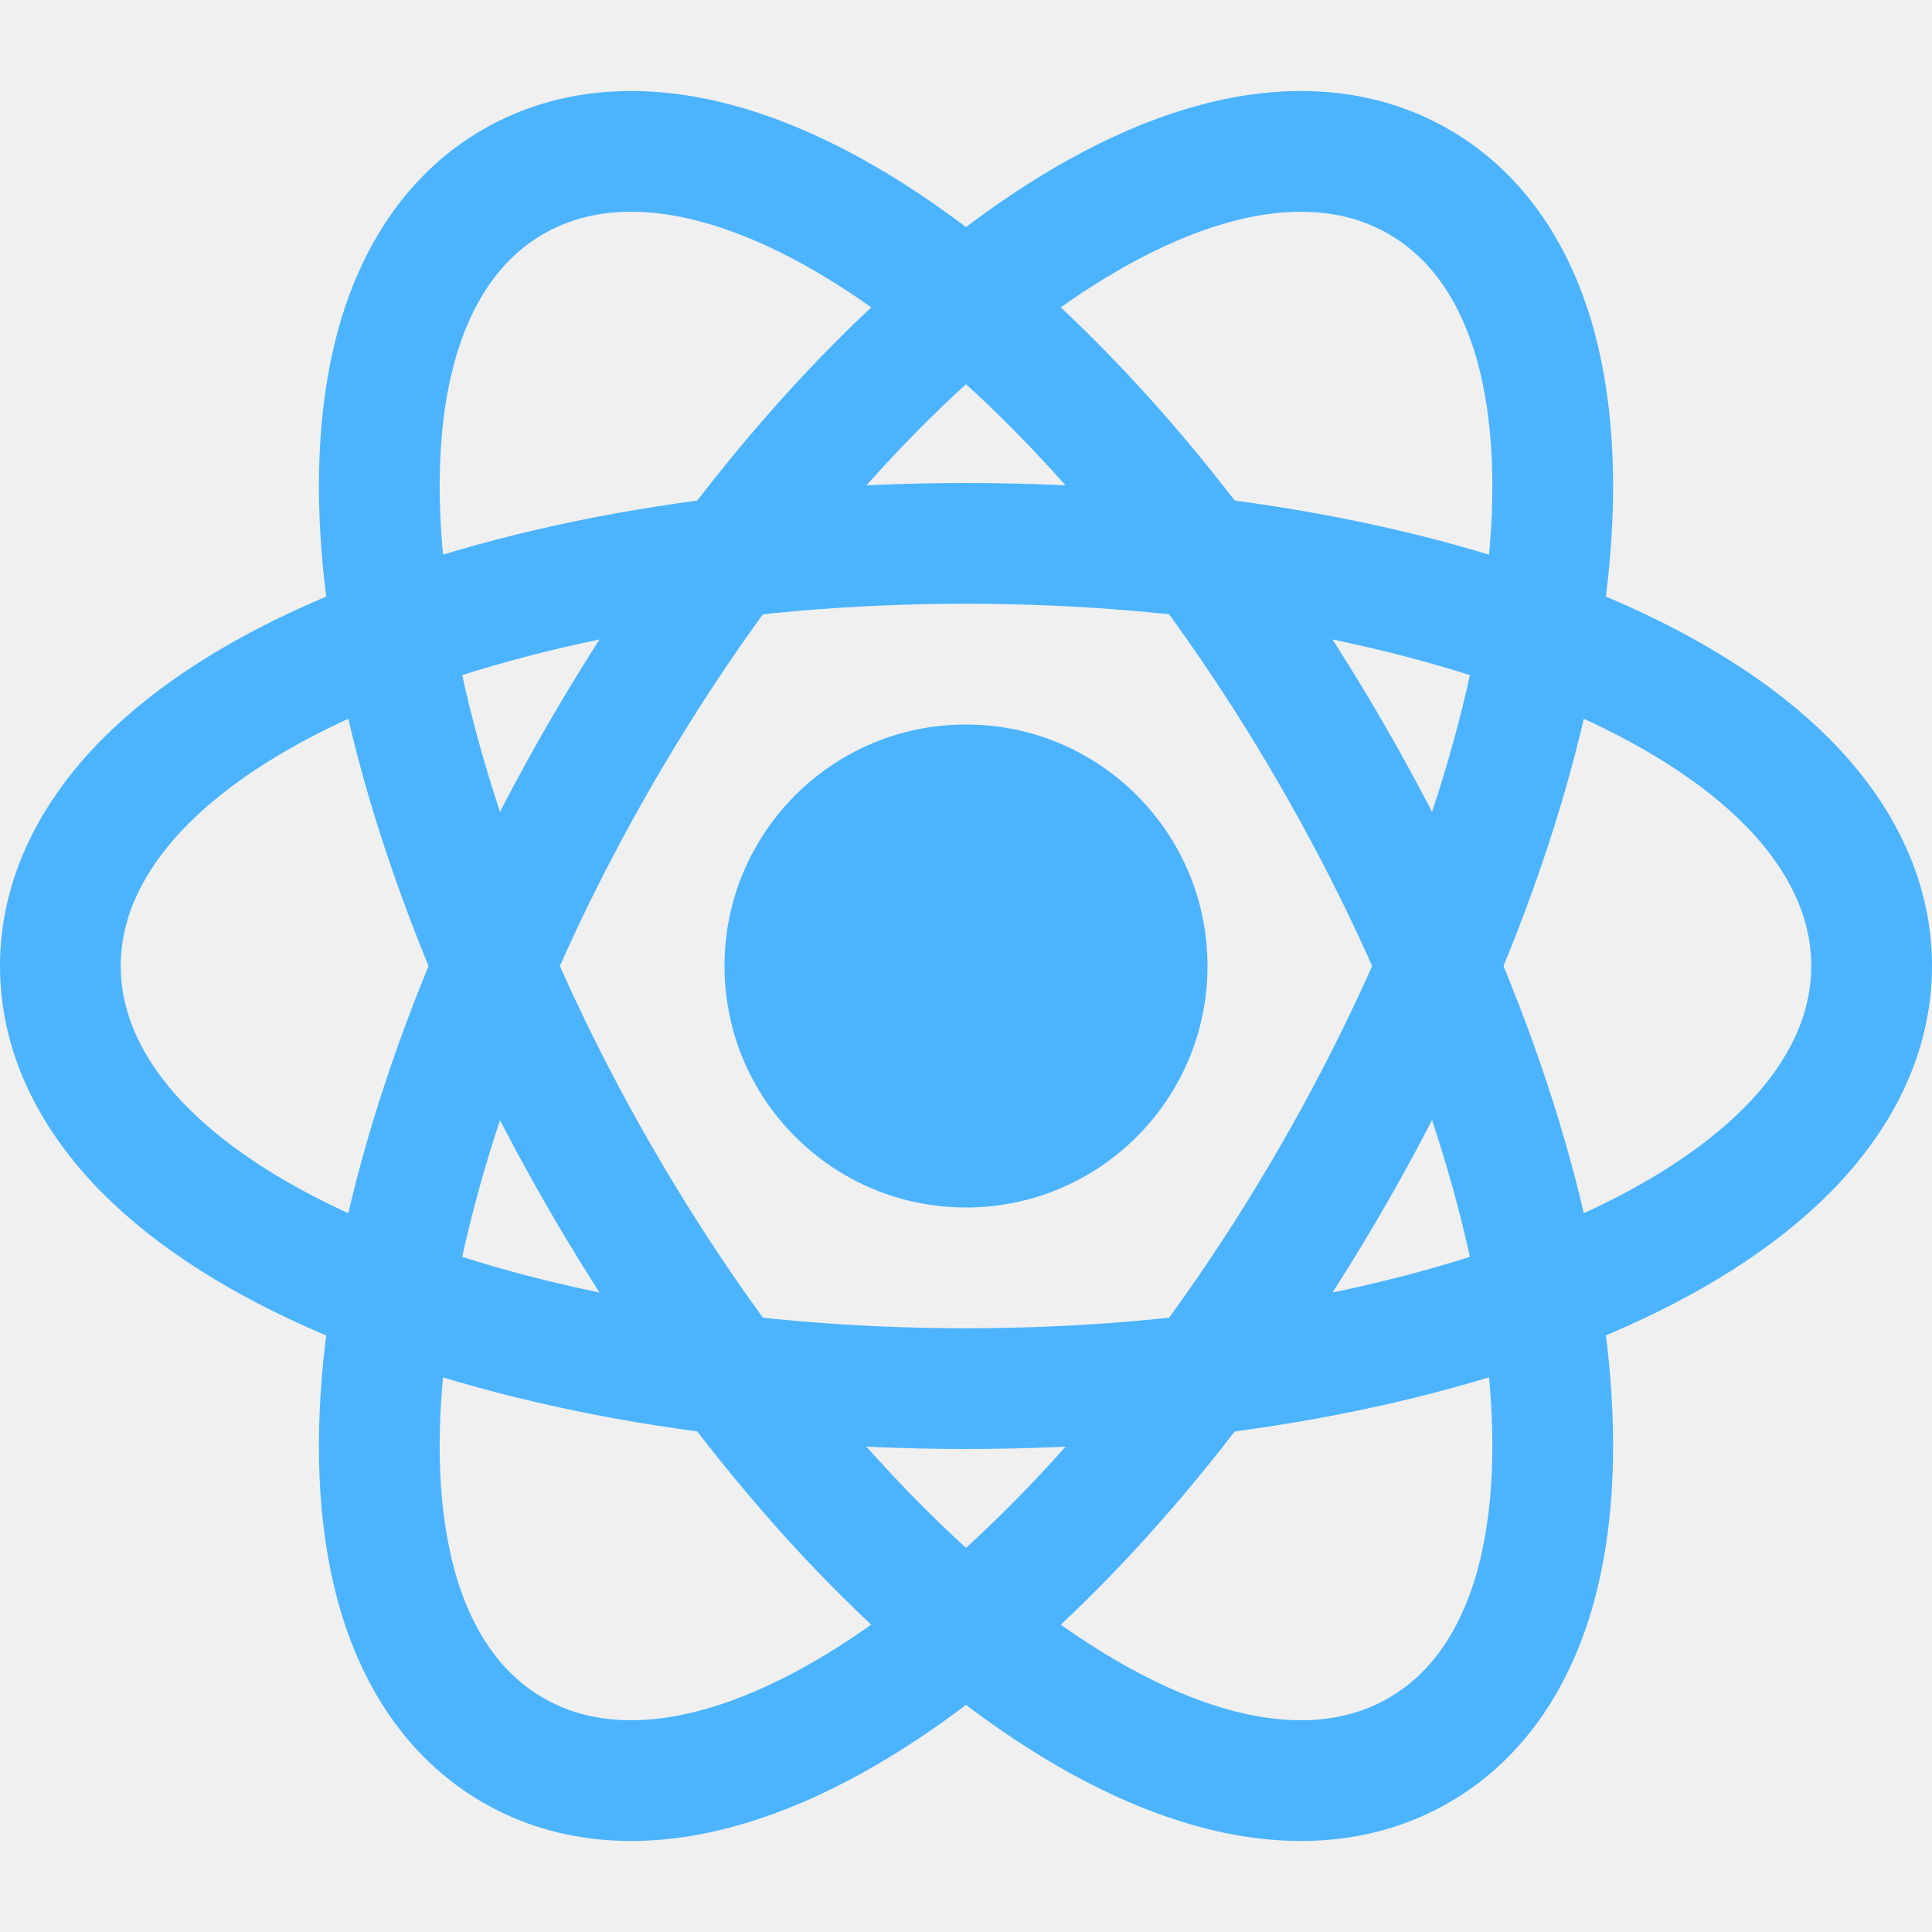
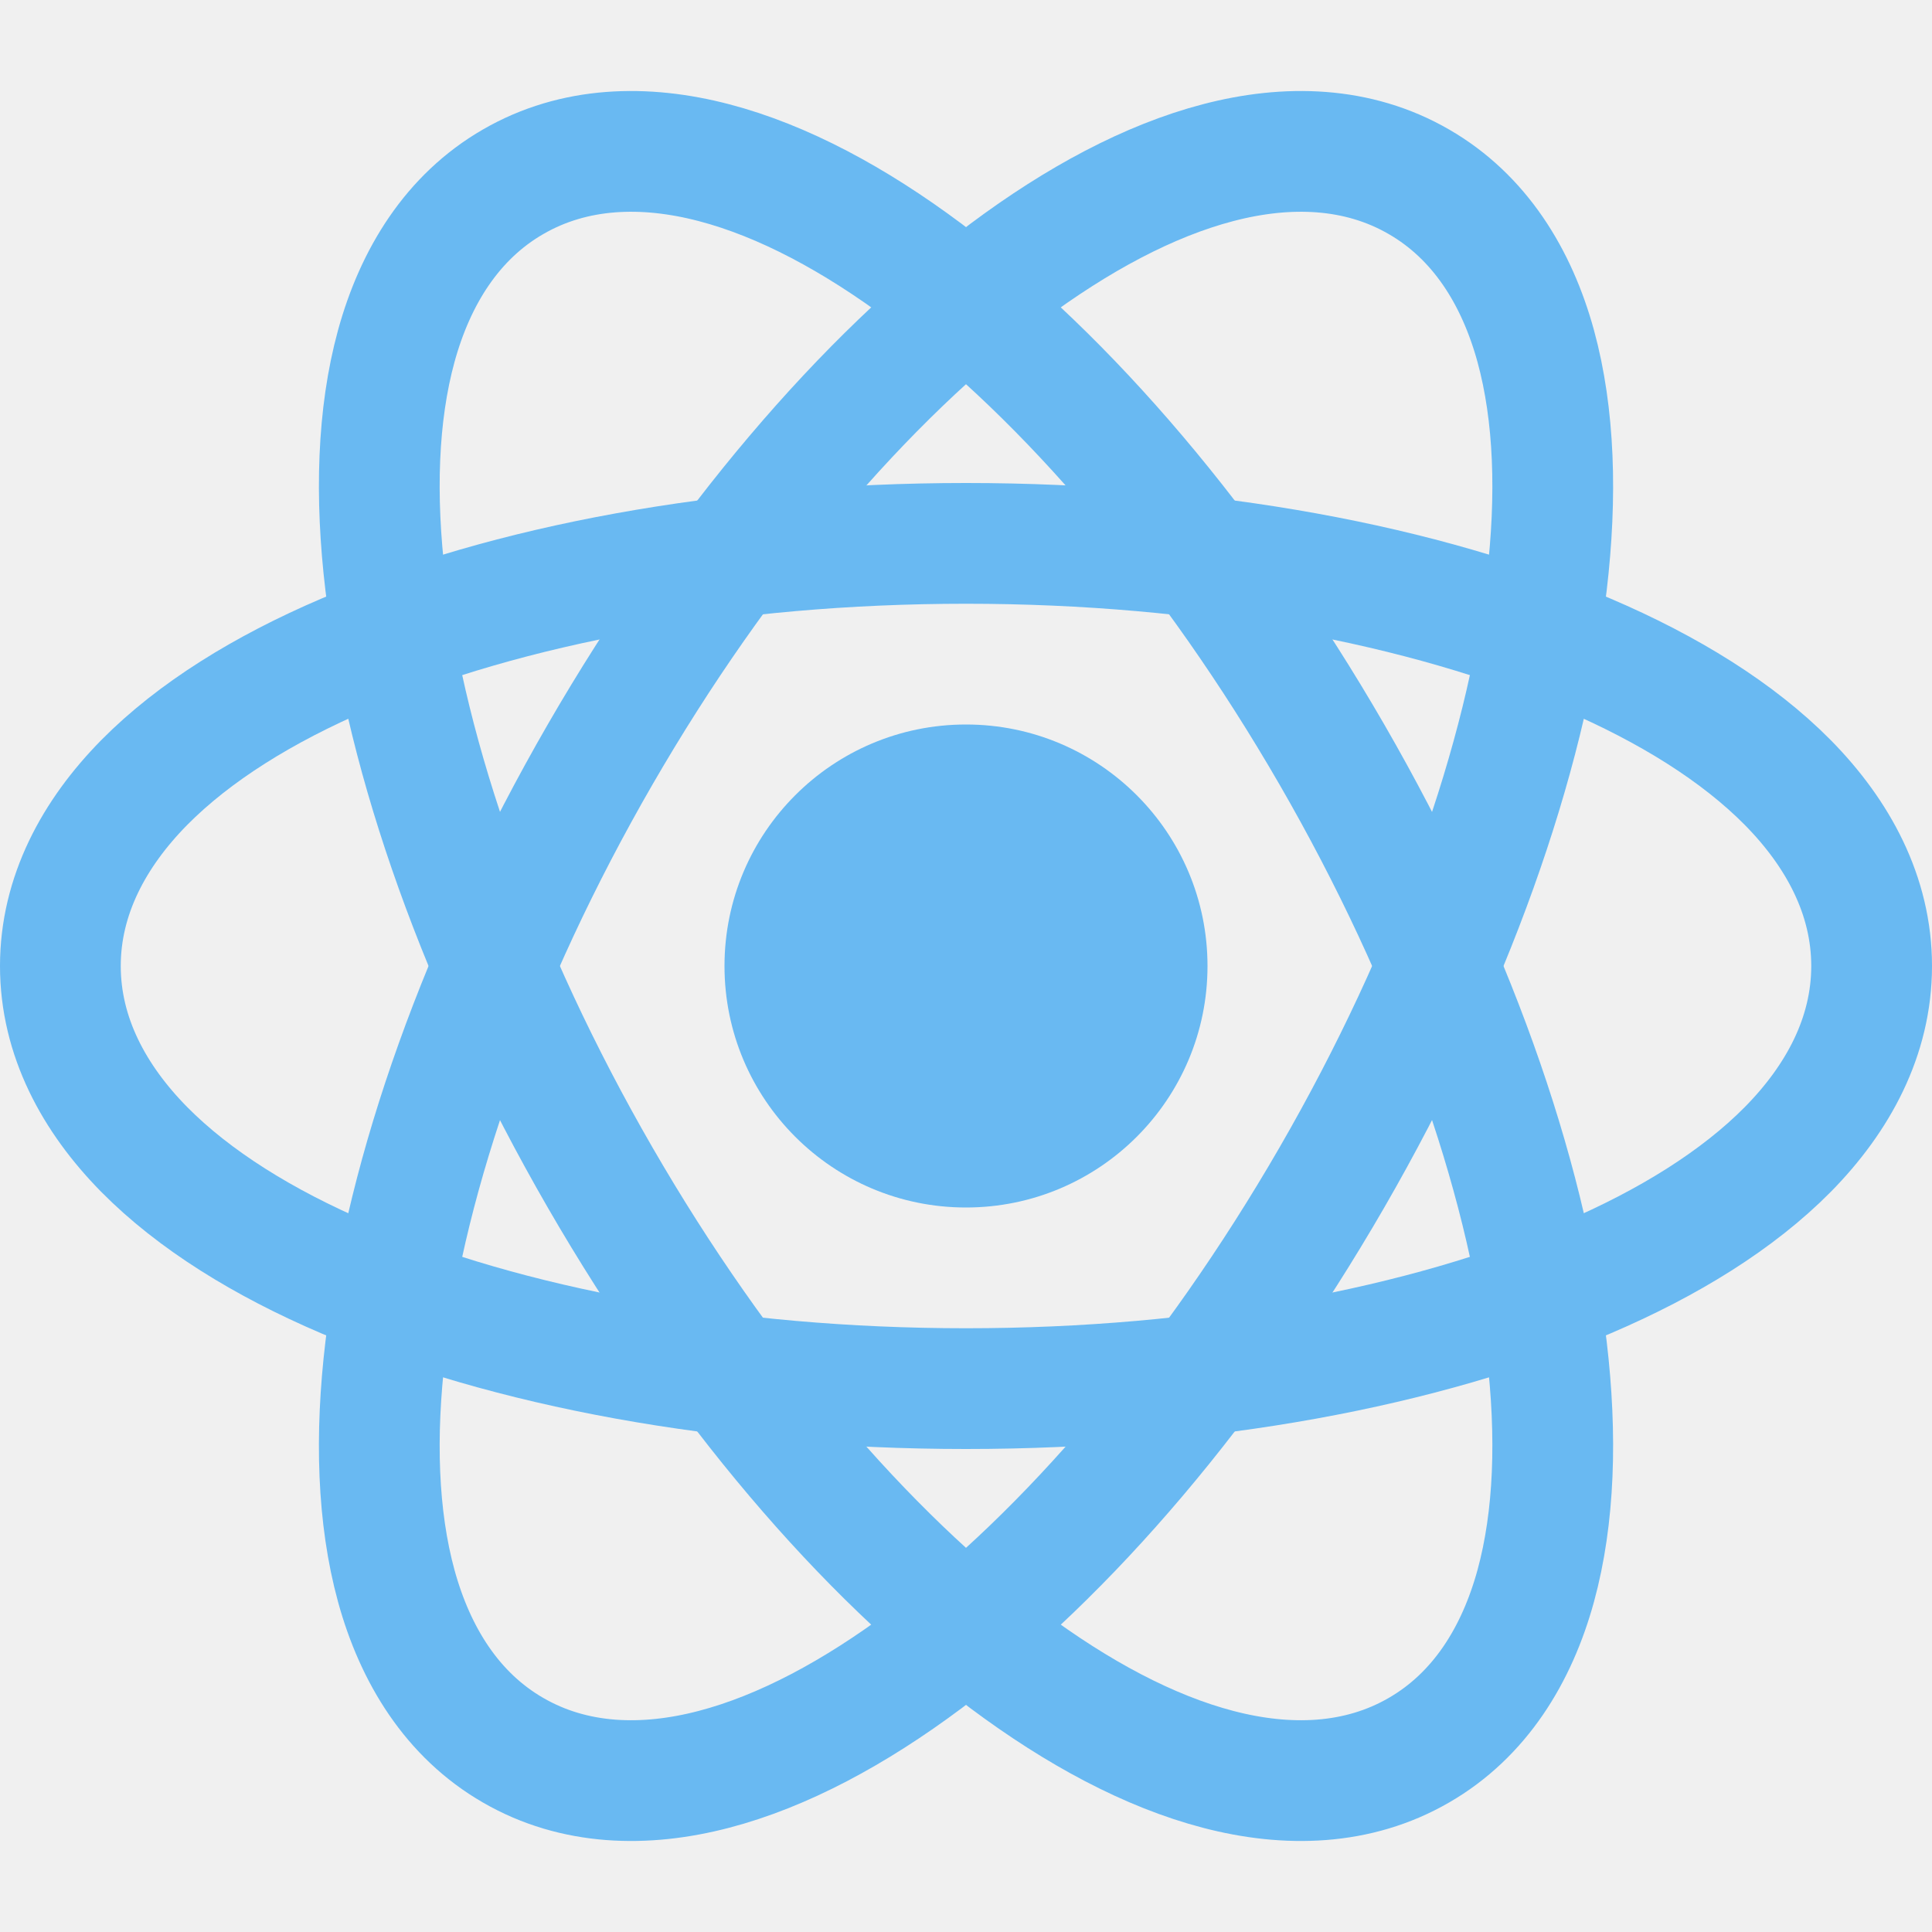
<svg xmlns="http://www.w3.org/2000/svg" width="16" height="16" viewBox="0 0 16 16" fill="none">
  <g clip-path="url(#clip0_151_256)">
-     <path d="M8 4.5C9.984 4.5 11.804 4.844 13.146 5.419C13.817 5.706 14.392 6.062 14.806 6.481C15.222 6.903 15.5 7.417 15.5 8C15.5 8.583 15.222 9.097 14.806 9.519C14.392 9.938 13.817 10.294 13.146 10.581C11.804 11.156 9.984 11.5 8 11.5C6.016 11.5 4.196 11.156 2.854 10.581C2.183 10.294 1.608 9.938 1.194 9.519C0.778 9.097 0.5 8.583 0.5 8C0.5 7.417 0.778 6.903 1.194 6.481C1.608 6.062 2.183 5.706 2.854 5.419C4.196 4.844 6.016 4.5 8 4.5Z" stroke="#4CB4FF" />
-     <circle cx="8" cy="8" r="2" fill="#4CB4FF" />
-     <path d="M4.969 6.25C5.961 4.532 7.168 3.128 8.338 2.252C8.922 1.816 9.517 1.496 10.088 1.347C10.661 1.197 11.245 1.213 11.75 1.505C12.255 1.796 12.561 2.294 12.718 2.865C12.874 3.434 12.895 4.109 12.809 4.834C12.636 6.284 12.023 8.032 11.031 9.75C10.039 11.468 8.832 12.873 7.662 13.748C7.078 14.184 6.483 14.504 5.912 14.653C5.339 14.803 4.755 14.787 4.25 14.495C3.745 14.204 3.439 13.706 3.282 13.135C3.126 12.566 3.105 11.891 3.192 11.166C3.365 9.716 3.977 7.968 4.969 6.25Z" stroke="#4CB4FF" />
-     <path d="M4.969 9.75C3.977 8.032 3.365 6.284 3.192 4.834C3.105 4.109 3.126 3.434 3.282 2.865C3.439 2.294 3.745 1.796 4.25 1.505C4.755 1.213 5.339 1.197 5.912 1.347C6.483 1.496 7.078 1.816 7.662 2.252C8.832 3.128 10.039 4.532 11.031 6.25C12.023 7.968 12.636 9.716 12.809 11.166C12.895 11.891 12.874 12.566 12.718 13.135C12.561 13.706 12.255 14.204 11.75 14.495C11.245 14.787 10.661 14.803 10.088 14.653C9.517 14.504 8.922 14.184 8.338 13.748C7.168 12.873 5.961 11.468 4.969 9.75Z" stroke="#4CB4FF" />
+     <path d="M8 4.5C9.984 4.5 11.804 4.844 13.146 5.419C13.817 5.706 14.392 6.062 14.806 6.481C15.222 6.903 15.5 7.417 15.5 8C15.5 8.583 15.222 9.097 14.806 9.519C14.392 9.938 13.817 10.294 13.146 10.581C11.804 11.156 9.984 11.5 8 11.5C6.016 11.5 4.196 11.156 2.854 10.581C2.183 10.294 1.608 9.938 1.194 9.519C0.778 9.097 0.5 8.583 0.5 8C0.5 7.417 0.778 6.903 1.194 6.481C1.608 6.062 2.183 5.706 2.854 5.419C4.196 4.844 6.016 4.5 8 4.5Z" stroke="#69B9F2" />
+     <circle cx="8" cy="8" r="2" fill="#69B9F2" />
+     <path d="M4.969 6.25C5.961 4.532 7.168 3.128 8.338 2.252C8.922 1.816 9.517 1.496 10.088 1.347C10.661 1.197 11.245 1.213 11.75 1.505C12.255 1.796 12.561 2.294 12.718 2.865C12.874 3.434 12.895 4.109 12.809 4.834C12.636 6.284 12.023 8.032 11.031 9.75C10.039 11.468 8.832 12.873 7.662 13.748C7.078 14.184 6.483 14.504 5.912 14.653C5.339 14.803 4.755 14.787 4.25 14.495C3.745 14.204 3.439 13.706 3.282 13.135C3.126 12.566 3.105 11.891 3.192 11.166C3.365 9.716 3.977 7.968 4.969 6.25Z" stroke="#69B9F2" />
+     <path d="M4.969 9.75C3.977 8.032 3.365 6.284 3.192 4.834C3.105 4.109 3.126 3.434 3.282 2.865C3.439 2.294 3.745 1.796 4.25 1.505C4.755 1.213 5.339 1.197 5.912 1.347C6.483 1.496 7.078 1.816 7.662 2.252C8.832 3.128 10.039 4.532 11.031 6.25C12.023 7.968 12.636 9.716 12.809 11.166C12.895 11.891 12.874 12.566 12.718 13.135C12.561 13.706 12.255 14.204 11.75 14.495C11.245 14.787 10.661 14.803 10.088 14.653C9.517 14.504 8.922 14.184 8.338 13.748C7.168 12.873 5.961 11.468 4.969 9.75Z" stroke="#69B9F2" />
  </g>
  <defs>
    <clipPath id="clip0_151_256">
      <rect width="16" height="16" fill="white" />
    </clipPath>
  </defs>
</svg>
